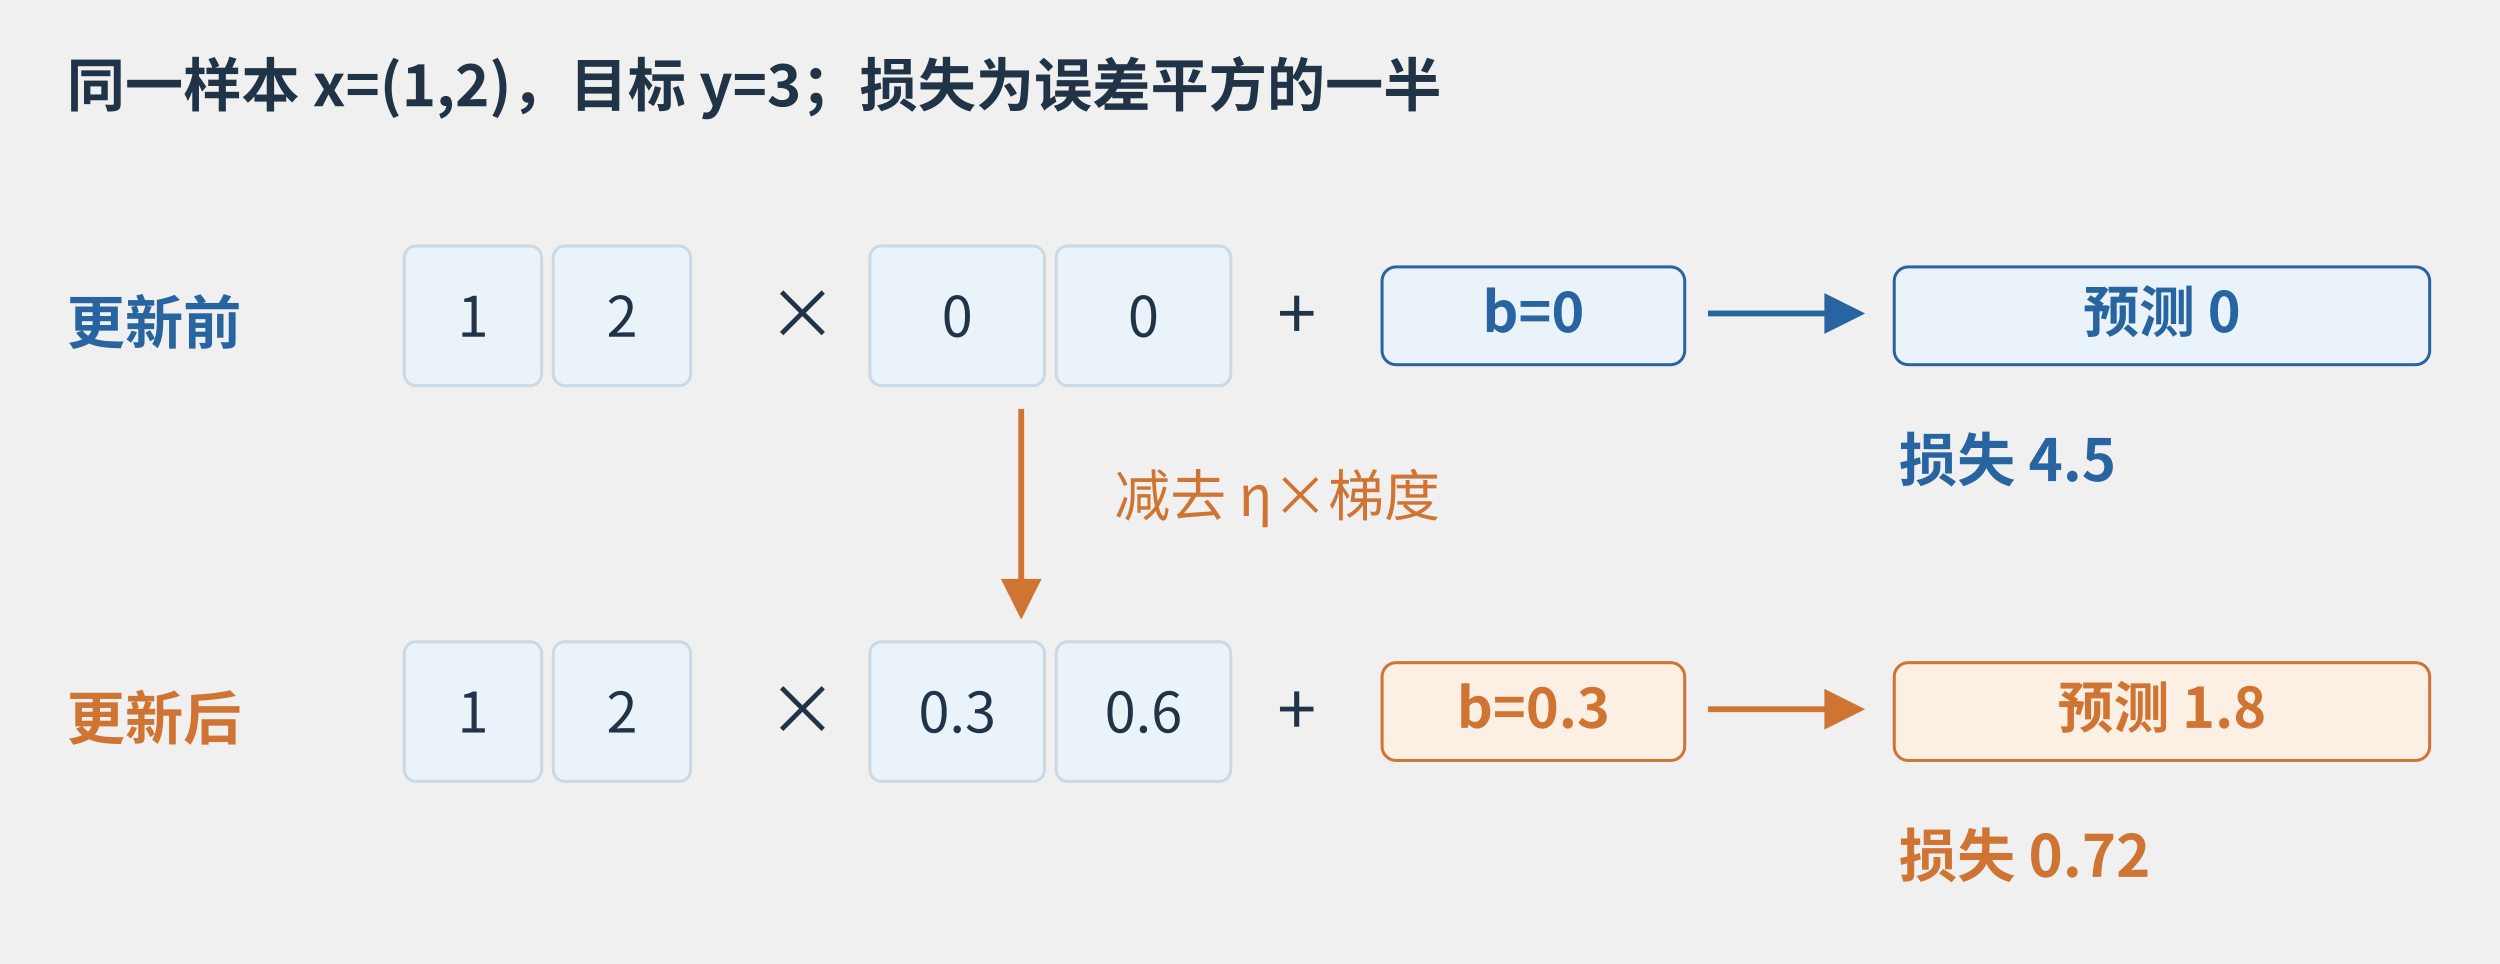
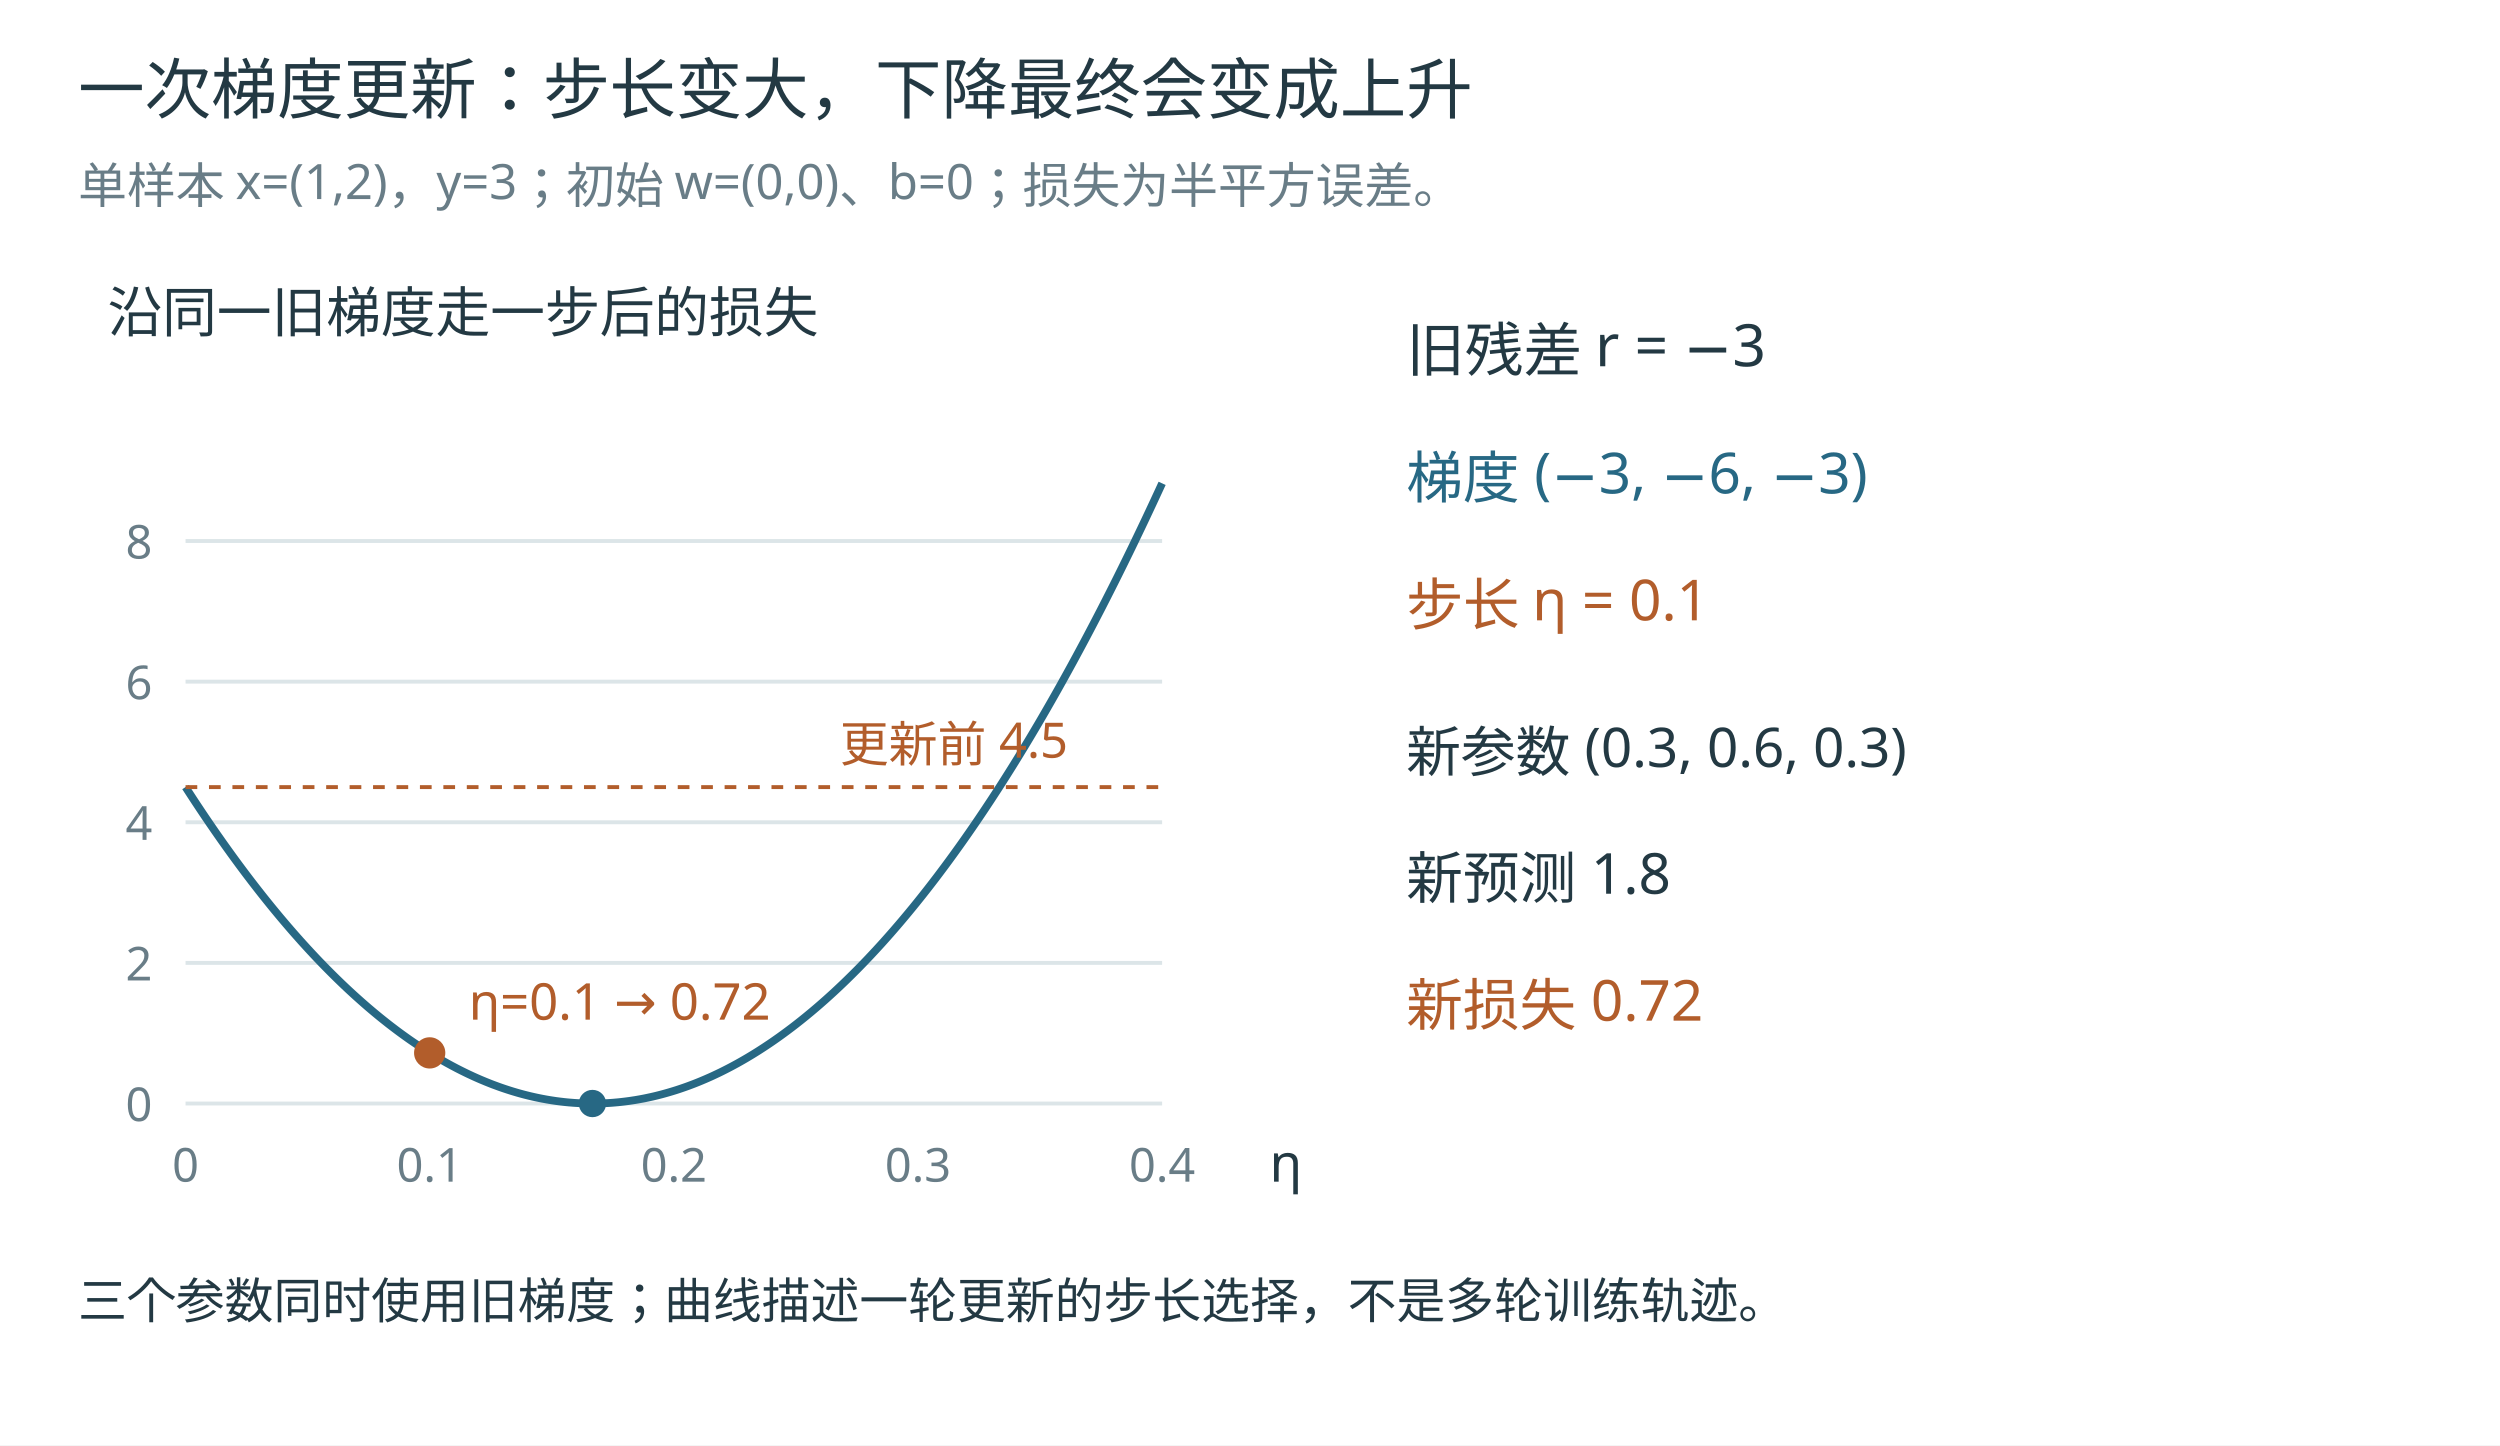
- <svg xmlns="http://www.w3.org/2000/svg" aria-labelledby="detail-title detail-desc" width="1200" height="462.68" viewBox="1.33 -10.65 1073.88 414.05" role="img">
-   <defs>
-     <marker id="detail-blue" markerWidth="7" markerHeight="7" refX="6" refY="3.5" orient="auto" markerUnits="strokeWidth">
-       <path d="M0 0 L7 3.5 L0 7 Z" fill="#2865a0" />
-     </marker>
-     <marker id="detail-orange" markerWidth="7" markerHeight="7" refX="6" refY="3.5" orient="auto" markerUnits="strokeWidth">
-       <path d="M0 0 L7 3.5 L0 7 Z" fill="#cf7432" />
-     </marker>
-     <marker id="detail-green" markerWidth="7" markerHeight="7" refX="6" refY="3.5" orient="auto" markerUnits="strokeWidth">
-       <path d="M0 0 L7 3.5 L0 7 Z" fill="#158476" />
-     </marker>
-   </defs>
-   <g font-family="Microsoft YaHei,Noto Sans CJK SC,sans-serif">
-     <text x="30" y="35" font-size="25" fill="#213447" font-weight="700" text-anchor="start">同一样本 x=(1,2)，目标 y=3；损失为误差平方的一半</text>
-     <text x="30" y="137" font-size="25" fill="#2865a0" font-weight="600" text-anchor="start">更新前</text>
-     <rect x="175" y="95" width="59" height="60" rx="5" fill="#eaf2fa" stroke="#cbd9e4" stroke-width="1.3" />
-     <text x="204.5" y="134.0" font-size="24" fill="#213447" font-weight="500" text-anchor="middle">1</text>
-     <rect x="239" y="95" width="59" height="60" rx="5" fill="#eaf2fa" stroke="#cbd9e4" stroke-width="1.3" />
-     <text x="268.5" y="134.0" font-size="24" fill="#213447" font-weight="500" text-anchor="middle">2</text>
-     <text x="331" y="135" font-size="30" fill="#213447" font-weight="400" text-anchor="start">×</text>
-     <rect x="375" y="95" width="75" height="60" rx="5" fill="#eaf2fa" stroke="#cbd9e4" stroke-width="1.3" />
-     <text x="412.5" y="134.0" font-size="24" fill="#213447" font-weight="500" text-anchor="middle">0</text>
-     <rect x="455" y="95" width="75" height="60" rx="5" fill="#eaf2fa" stroke="#cbd9e4" stroke-width="1.3" />
-     <text x="492.5" y="134.0" font-size="24" fill="#213447" font-weight="500" text-anchor="middle">0</text>
-     <text x="550" y="135" font-size="30" fill="#213447" font-weight="400" text-anchor="start">+</text>
-     <rect x="595" y="104" width="130" height="42" rx="6" fill="#eaf2fa" stroke="#2865a0" stroke-width="1.3" />
-     <text x="660.0" y="132" font-size="24" fill="#2865a0" font-weight="600" text-anchor="middle">b=0</text>
-     <path d="M735,124 L800,124" fill="none" stroke="#2865a0" stroke-width="2.5" marker-end="url(#detail-blue)" />
-     <rect x="815" y="104" width="230" height="42" rx="6" fill="#eaf2fa" stroke="#2865a0" stroke-width="1.3" />
-     <text x="930.0" y="132" font-size="24" fill="#2865a0" font-weight="600" text-anchor="middle">预测 0</text>
-     <text x="817" y="196" font-size="25" fill="#2865a0" font-weight="600" text-anchor="start">损失 4.5</text>
-     <text x="30" y="307" font-size="25" fill="#cf7432" font-weight="600" text-anchor="start">更新后</text>
-     <rect x="175" y="265" width="59" height="60" rx="5" fill="#eaf2fa" stroke="#cbd9e4" stroke-width="1.3" />
-     <text x="204.5" y="304.0" font-size="24" fill="#213447" font-weight="500" text-anchor="middle">1</text>
-     <rect x="239" y="265" width="59" height="60" rx="5" fill="#eaf2fa" stroke="#cbd9e4" stroke-width="1.3" />
-     <text x="268.5" y="304.0" font-size="24" fill="#213447" font-weight="500" text-anchor="middle">2</text>
-     <text x="331" y="305" font-size="30" fill="#213447" font-weight="400" text-anchor="start">×</text>
-     <rect x="375" y="265" width="75" height="60" rx="5" fill="#eaf2fa" stroke="#cbd9e4" stroke-width="1.3" />
-     <text x="412.5" y="304.0" font-size="24" fill="#213447" font-weight="500" text-anchor="middle">0.3</text>
-     <rect x="455" y="265" width="75" height="60" rx="5" fill="#eaf2fa" stroke="#cbd9e4" stroke-width="1.3" />
-     <text x="492.5" y="304.0" font-size="24" fill="#213447" font-weight="500" text-anchor="middle">0.6</text>
-     <text x="550" y="305" font-size="30" fill="#213447" font-weight="400" text-anchor="start">+</text>
-     <rect x="595" y="274" width="130" height="42" rx="6" fill="#fcf0e4" stroke="#cf7432" stroke-width="1.3" />
-     <text x="660.0" y="302" font-size="24" fill="#cf7432" font-weight="600" text-anchor="middle">b=0.3</text>
-     <path d="M735,294 L800,294" fill="none" stroke="#cf7432" stroke-width="2.5" marker-end="url(#detail-orange)" />
-     <rect x="815" y="274" width="230" height="42" rx="6" fill="#fcf0e4" stroke="#cf7432" stroke-width="1.3" />
-     <text x="930.0" y="302" font-size="24" fill="#cf7432" font-weight="600" text-anchor="middle">预测 1.8</text>
-     <text x="817" y="366" font-size="25" fill="#cf7432" font-weight="600" text-anchor="start">损失 0.72</text>
-     <path d="M440,165 L440,253" fill="none" stroke="#cf7432" stroke-width="2.5" marker-end="url(#detail-orange)" />
-     <text x="480" y="211" font-size="24" fill="#cf7432" font-weight="400" text-anchor="start">减去 η×梯度</text>
+ <svg xmlns="http://www.w3.org/2000/svg" width="1280" height="740" viewBox="0 0 1280 740" role="img">
+   <rect width="1280" height="740" fill="#fff" />
+   <g font-family="Microsoft YaHei, sans-serif">
+     <text x="40" y="58" font-size="34" fill="#233943" text-anchor="start">一次梯度更新：步长变大，下降最终会变成上升</text>
+     <text x="40" y="104" font-size="25" fill="#697d87" text-anchor="start">单样本 x=(1,2)，y=3；初始 w=(0,0)、b=0；损失为半平方误差。</text>
+     <text x="55" y="170" font-size="28" fill="#233943" text-anchor="start">沿同一旧梯度走一步后的损失</text>
+     <line x1="95" y1="565" x2="595" y2="565" stroke="#dce5e8" stroke-width="2" stroke-dasharray="" />
+     <text x="78" y="574" font-size="24" fill="#697d87" text-anchor="end">0</text>
+     <line x1="95" y1="493" x2="595" y2="493" stroke="#dce5e8" stroke-width="2" stroke-dasharray="" />
+     <text x="78" y="502" font-size="24" fill="#697d87" text-anchor="end">2</text>
+     <line x1="95" y1="421" x2="595" y2="421" stroke="#dce5e8" stroke-width="2" stroke-dasharray="" />
+     <text x="78" y="430" font-size="24" fill="#697d87" text-anchor="end">4</text>
+     <line x1="95" y1="349" x2="595" y2="349" stroke="#dce5e8" stroke-width="2" stroke-dasharray="" />
+     <text x="78" y="358" font-size="24" fill="#697d87" text-anchor="end">6</text>
+     <line x1="95" y1="277" x2="595" y2="277" stroke="#dce5e8" stroke-width="2" stroke-dasharray="" />
+     <text x="78" y="286" font-size="24" fill="#697d87" text-anchor="end">8</text>
+     <text x="95" y="605" font-size="24" fill="#697d87" text-anchor="middle">0</text>
+     <text x="220.0" y="605" font-size="24" fill="#697d87" text-anchor="middle">0.1</text>
+     <text x="345.0" y="605" font-size="24" fill="#697d87" text-anchor="middle">0.2</text>
+     <text x="470.0" y="605" font-size="24" fill="#697d87" text-anchor="middle">0.3</text>
+     <text x="595.0" y="605" font-size="24" fill="#697d87" text-anchor="middle">0.4</text>
+     <polyline points="95.00,403.00 96.25,404.94 97.50,406.86 98.75,408.78 100.00,410.68 101.25,412.57 102.50,414.45 103.75,416.32 105.00,418.18 106.25,420.02 107.50,421.86 108.75,423.68 110.00,425.49 111.25,427.29 112.50,429.07 113.75,430.85 115.00,432.61 116.25,434.36 117.50,436.10 118.75,437.83 120.00,439.55 121.25,441.25 122.50,442.95 123.75,444.63 125.00,446.30 126.25,447.96 127.50,449.60 128.75,451.24 130.00,452.86 131.25,454.47 132.50,456.07 133.75,457.66 135.00,459.24 136.25,460.80 137.50,462.35 138.75,463.90 140.00,465.43 141.25,466.94 142.50,468.45 143.75,469.95 145.00,471.43 146.25,472.90 147.50,474.36 148.75,475.81 150.00,477.25 151.25,478.67 152.50,480.08 153.75,481.49 155.00,482.88 156.25,484.25 157.50,485.62 158.75,486.97 160.00,488.32 161.25,489.65 162.50,490.97 163.75,492.28 165.00,493.57 166.25,494.86 167.50,496.13 168.75,497.39 170.00,498.64 171.25,499.88 172.50,501.11 173.75,502.32 175.00,503.53 176.25,504.72 177.50,505.90 178.75,507.07 180.00,508.22 181.25,509.37 182.50,510.50 183.75,511.62 185.00,512.73 186.25,513.83 187.50,514.92 188.75,516.00 190.00,517.06 191.25,518.11 192.50,519.15 193.75,520.18 195.00,521.20 196.25,522.20 197.50,523.19 198.75,524.18 200.00,525.15 201.25,526.10 202.50,527.05 203.75,527.99 205.00,528.91 206.25,529.82 207.50,530.72 208.75,531.61 210.00,532.49 211.25,533.35 212.50,534.20 213.75,535.05 215.00,535.88 216.25,536.69 217.50,537.50 218.75,538.30 220.00,539.08 221.25,539.85 222.50,540.61 223.75,541.36 225.00,542.10 226.25,542.82 227.50,543.54 228.75,544.24 230.00,544.93 231.25,545.61 232.50,546.27 233.75,546.93 235.00,547.57 236.25,548.20 237.50,548.82 238.75,549.43 240.00,550.03 241.25,550.61 242.50,551.19 243.75,551.75 245.00,552.30 246.25,552.84 247.50,553.36 248.75,553.88 250.00,554.38 251.25,554.88 252.50,555.36 253.75,555.82 255.00,556.28 256.25,556.73 257.50,557.16 258.75,557.58 260.00,557.99 261.25,558.39 262.50,558.78 263.75,559.15 265.00,559.52 266.25,559.87 267.50,560.21 268.75,560.54 270.00,560.85 271.25,561.16 272.50,561.45 273.75,561.73 275.00,562.00 276.25,562.26 277.50,562.51 278.75,562.74 280.00,562.97 281.25,563.18 282.50,563.38 283.75,563.57 285.00,563.75 286.25,563.91 287.50,564.06 288.75,564.21 290.00,564.34 291.25,564.46 292.50,564.56 293.75,564.66 295.00,564.74 296.25,564.81 297.50,564.87 298.75,564.92 300.00,564.96 301.25,564.98 302.50,565.00 303.75,565.00 305.00,564.99 306.25,564.97 307.50,564.94 308.75,564.89 310.00,564.83 311.25,564.77 312.50,564.69 313.75,564.60 315.00,564.49 316.25,564.38 317.50,564.25 318.75,564.11 320.00,563.96 321.25,563.80 322.50,563.63 323.75,563.44 325.00,563.25 326.25,563.04 327.50,562.82 328.75,562.59 330.00,562.35 331.25,562.09 332.50,561.82 333.75,561.55 335.00,561.26 336.25,560.96 337.50,560.64 338.75,560.32 340.00,559.98 341.25,559.63 342.50,559.27 343.75,558.90 345.00,558.52 346.25,558.13 347.50,557.72 348.75,557.30 350.00,556.87 351.25,556.43 352.50,555.98 353.75,555.51 355.00,555.04 356.25,554.55 357.50,554.05 358.75,553.54 360.00,553.01 361.25,552.48 362.50,551.93 363.75,551.38 365.00,550.81 366.25,550.22 367.50,549.63 368.75,549.03 370.00,548.41 371.25,547.78 372.50,547.14 373.75,546.49 375.00,545.83 376.25,545.15 377.50,544.47 378.75,543.77 380.00,543.06 381.25,542.34 382.50,541.61 383.75,540.86 385.00,540.11 386.25,539.34 387.50,538.56 388.75,537.77 390.00,536.96 391.25,536.15 392.50,535.32 393.75,534.49 395.00,533.64 396.25,532.78 397.50,531.90 398.75,531.02 400.00,530.12 401.25,529.21 402.50,528.29 403.75,527.36 405.00,526.42 406.25,525.47 407.50,524.50 408.75,523.52 410.00,522.53 411.25,521.53 412.50,520.52 413.75,519.49 415.00,518.46 416.25,517.41 417.50,516.35 418.75,515.28 420.00,514.20 421.25,513.10 422.50,512.00 423.75,510.88 425.00,509.75 426.25,508.61 427.50,507.46 428.75,506.29 430.00,505.11 431.25,503.93 432.50,502.73 433.75,501.52 435.00,500.29 436.25,499.06 437.50,497.81 438.75,496.56 440.00,495.29 441.25,494.00 442.50,492.71 443.75,491.41 445.00,490.09 446.25,488.76 447.50,487.42 448.75,486.07 450.00,484.71 451.25,483.34 452.50,481.95 453.75,480.55 455.00,479.14 456.25,477.72 457.50,476.29 458.75,474.84 460.00,473.39 461.25,471.92 462.50,470.44 463.75,468.95 465.00,467.45 466.25,465.93 467.50,464.41 468.75,462.87 470.00,461.32 471.25,459.76 472.50,458.19 473.75,456.60 475.00,455.01 476.25,453.40 477.50,451.78 478.75,450.15 480.00,448.51 481.25,446.85 482.50,445.18 483.75,443.51 485.00,441.82 486.25,440.12 487.50,438.40 488.75,436.68 490.00,434.94 491.25,433.20 492.50,431.44 493.75,429.67 495.00,427.88 496.25,426.09 497.50,424.28 498.75,422.47 500.00,420.64 501.25,418.80 502.50,416.94 503.75,415.08 505.00,413.20 506.25,411.31 507.50,409.42 508.75,407.50 510.00,405.58 511.25,403.65 512.50,401.70 513.75,399.74 515.00,397.77 516.25,395.79 517.50,393.80 518.75,391.80 520.00,389.78 521.25,387.75 522.50,385.71 523.75,383.66 525.00,381.60 526.25,379.53 527.50,377.44 528.75,375.34 530.00,373.23 531.25,371.11 532.50,368.98 533.75,366.84 535.00,364.68 536.25,362.51 537.50,360.33 538.75,358.14 540.00,355.94 541.25,353.73 542.50,351.50 543.75,349.26 545.00,347.01 546.25,344.75 547.50,342.48 548.75,340.20 550.00,337.90 551.25,335.59 552.50,333.27 553.75,330.94 555.00,328.60 556.25,326.25 557.50,323.88 558.75,321.50 560.00,319.11 561.25,316.71 562.50,314.30 563.75,311.88 565.00,309.44 566.25,306.99 567.50,304.53 568.75,302.06 570.00,299.58 571.25,297.09 572.50,294.58 573.75,292.06 575.00,289.53 576.25,286.99 577.50,284.44 578.75,281.88 580.00,279.30 581.25,276.71 582.50,274.11 583.75,271.50 585.00,268.88 586.25,266.25 587.50,263.60 588.75,260.94 590.00,258.27 591.25,255.59 592.50,252.90 593.75,250.20 595.00,247.48" fill="none" stroke="#276884" stroke-width="4" />
+     <line x1="95" y1="403.0" x2="595" y2="403.0" stroke="#b25d2b" stroke-width="2" stroke-dasharray="6 6" />
+     <text x="430" y="390.0" font-size="25" fill="#b25d2b" text-anchor="start">更新前 4.5</text>
+     <circle cx="220.0" cy="539.08" r="8" fill="#b25d2b" />
+     <text x="240.0" y="522.08" font-size="26" fill="#b25d2b" text-anchor="start">η=0.1 → 0.72</text>
+     <circle cx="303.333" cy="565" r="7" fill="#276884" />
+     <text x="650" y="605" font-size="27" fill="#233943" text-anchor="start">η</text>
+     <text x="720" y="190" font-size="30" fill="#233943" text-anchor="start">旧残差  r = −3</text>
+     <text x="720" y="255" font-size="29" fill="#276884" text-anchor="start">梯度  (−3, −6, −3)</text>
+     <text x="720" y="320" font-size="29" fill="#b25d2b" text-anchor="start">步长  η = 0.1</text>
+     <text x="720" y="395" font-size="28" fill="#233943" text-anchor="start">新参数  (0.3, 0.6, 0.3)</text>
+     <text x="720" y="460" font-size="29" fill="#233943" text-anchor="start">新预测  1.8</text>
+     <text x="720" y="525" font-size="29" fill="#b25d2b" text-anchor="start">新损失  0.72</text>
+     <text x="40" y="675" font-size="25" fill="#233943" text-anchor="start">三个参数同时使用旧梯度；曲线描述一轮更新的步长选择，不是多轮训练轨迹。</text>
  </g>
</svg>
